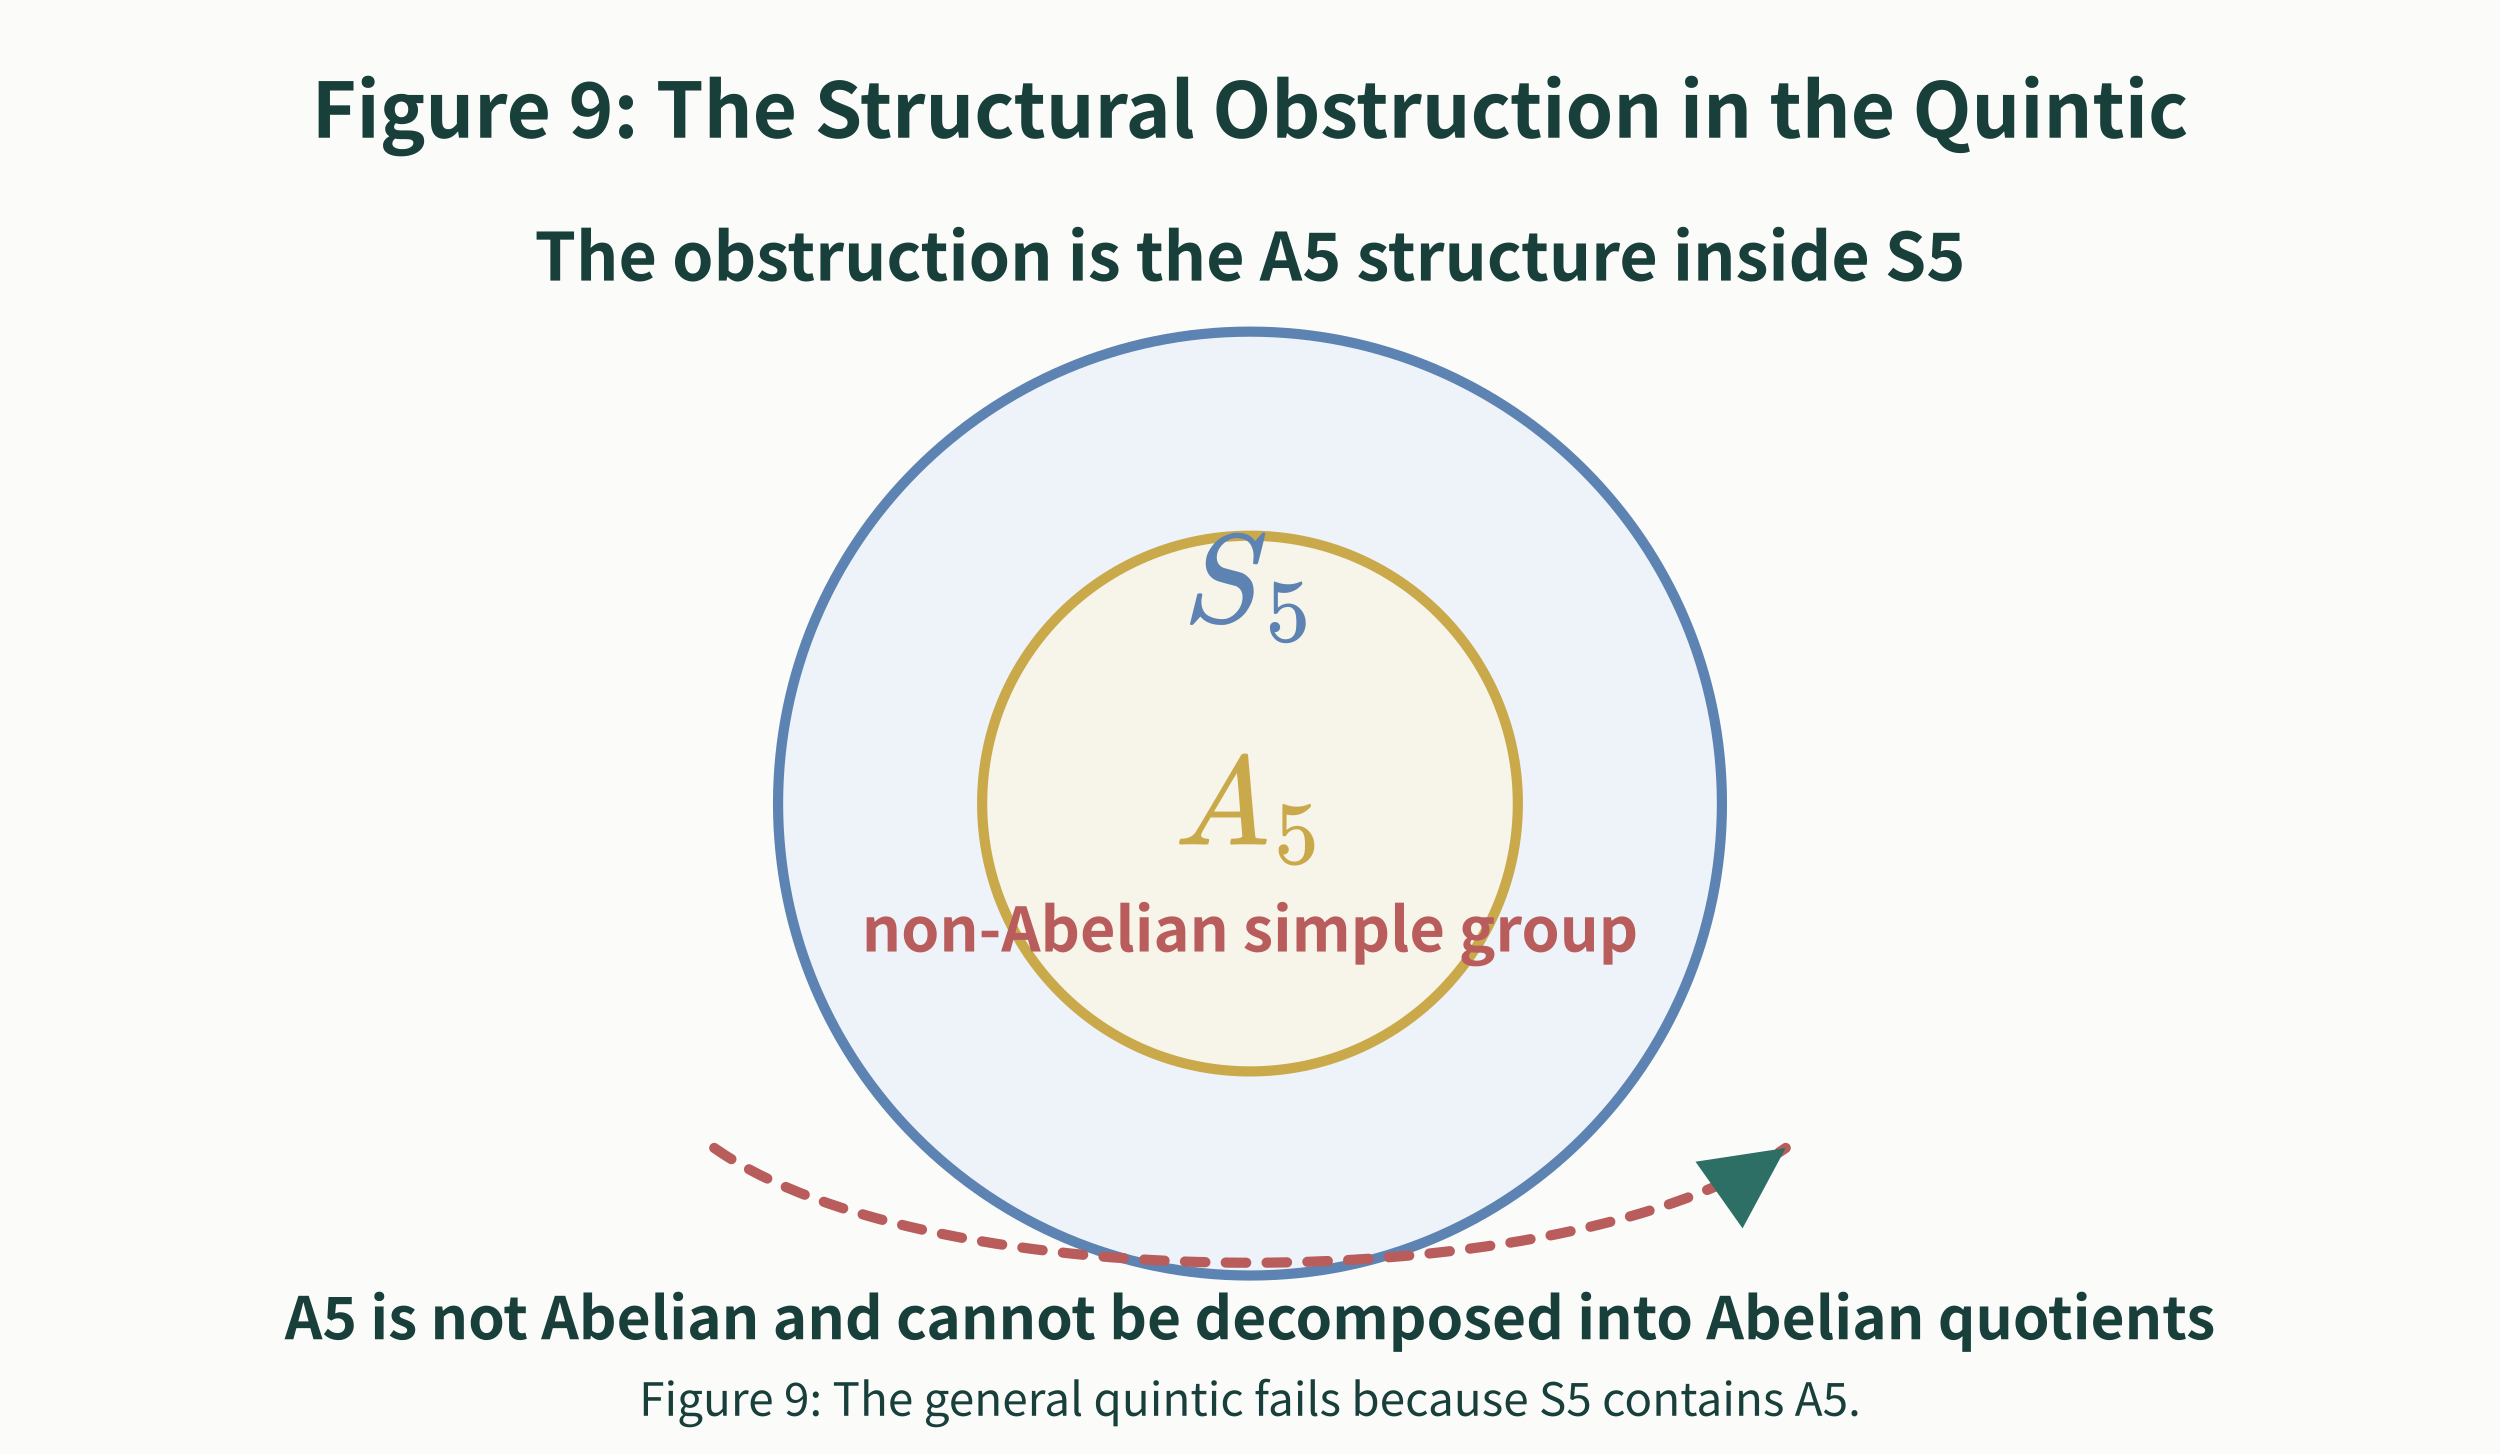
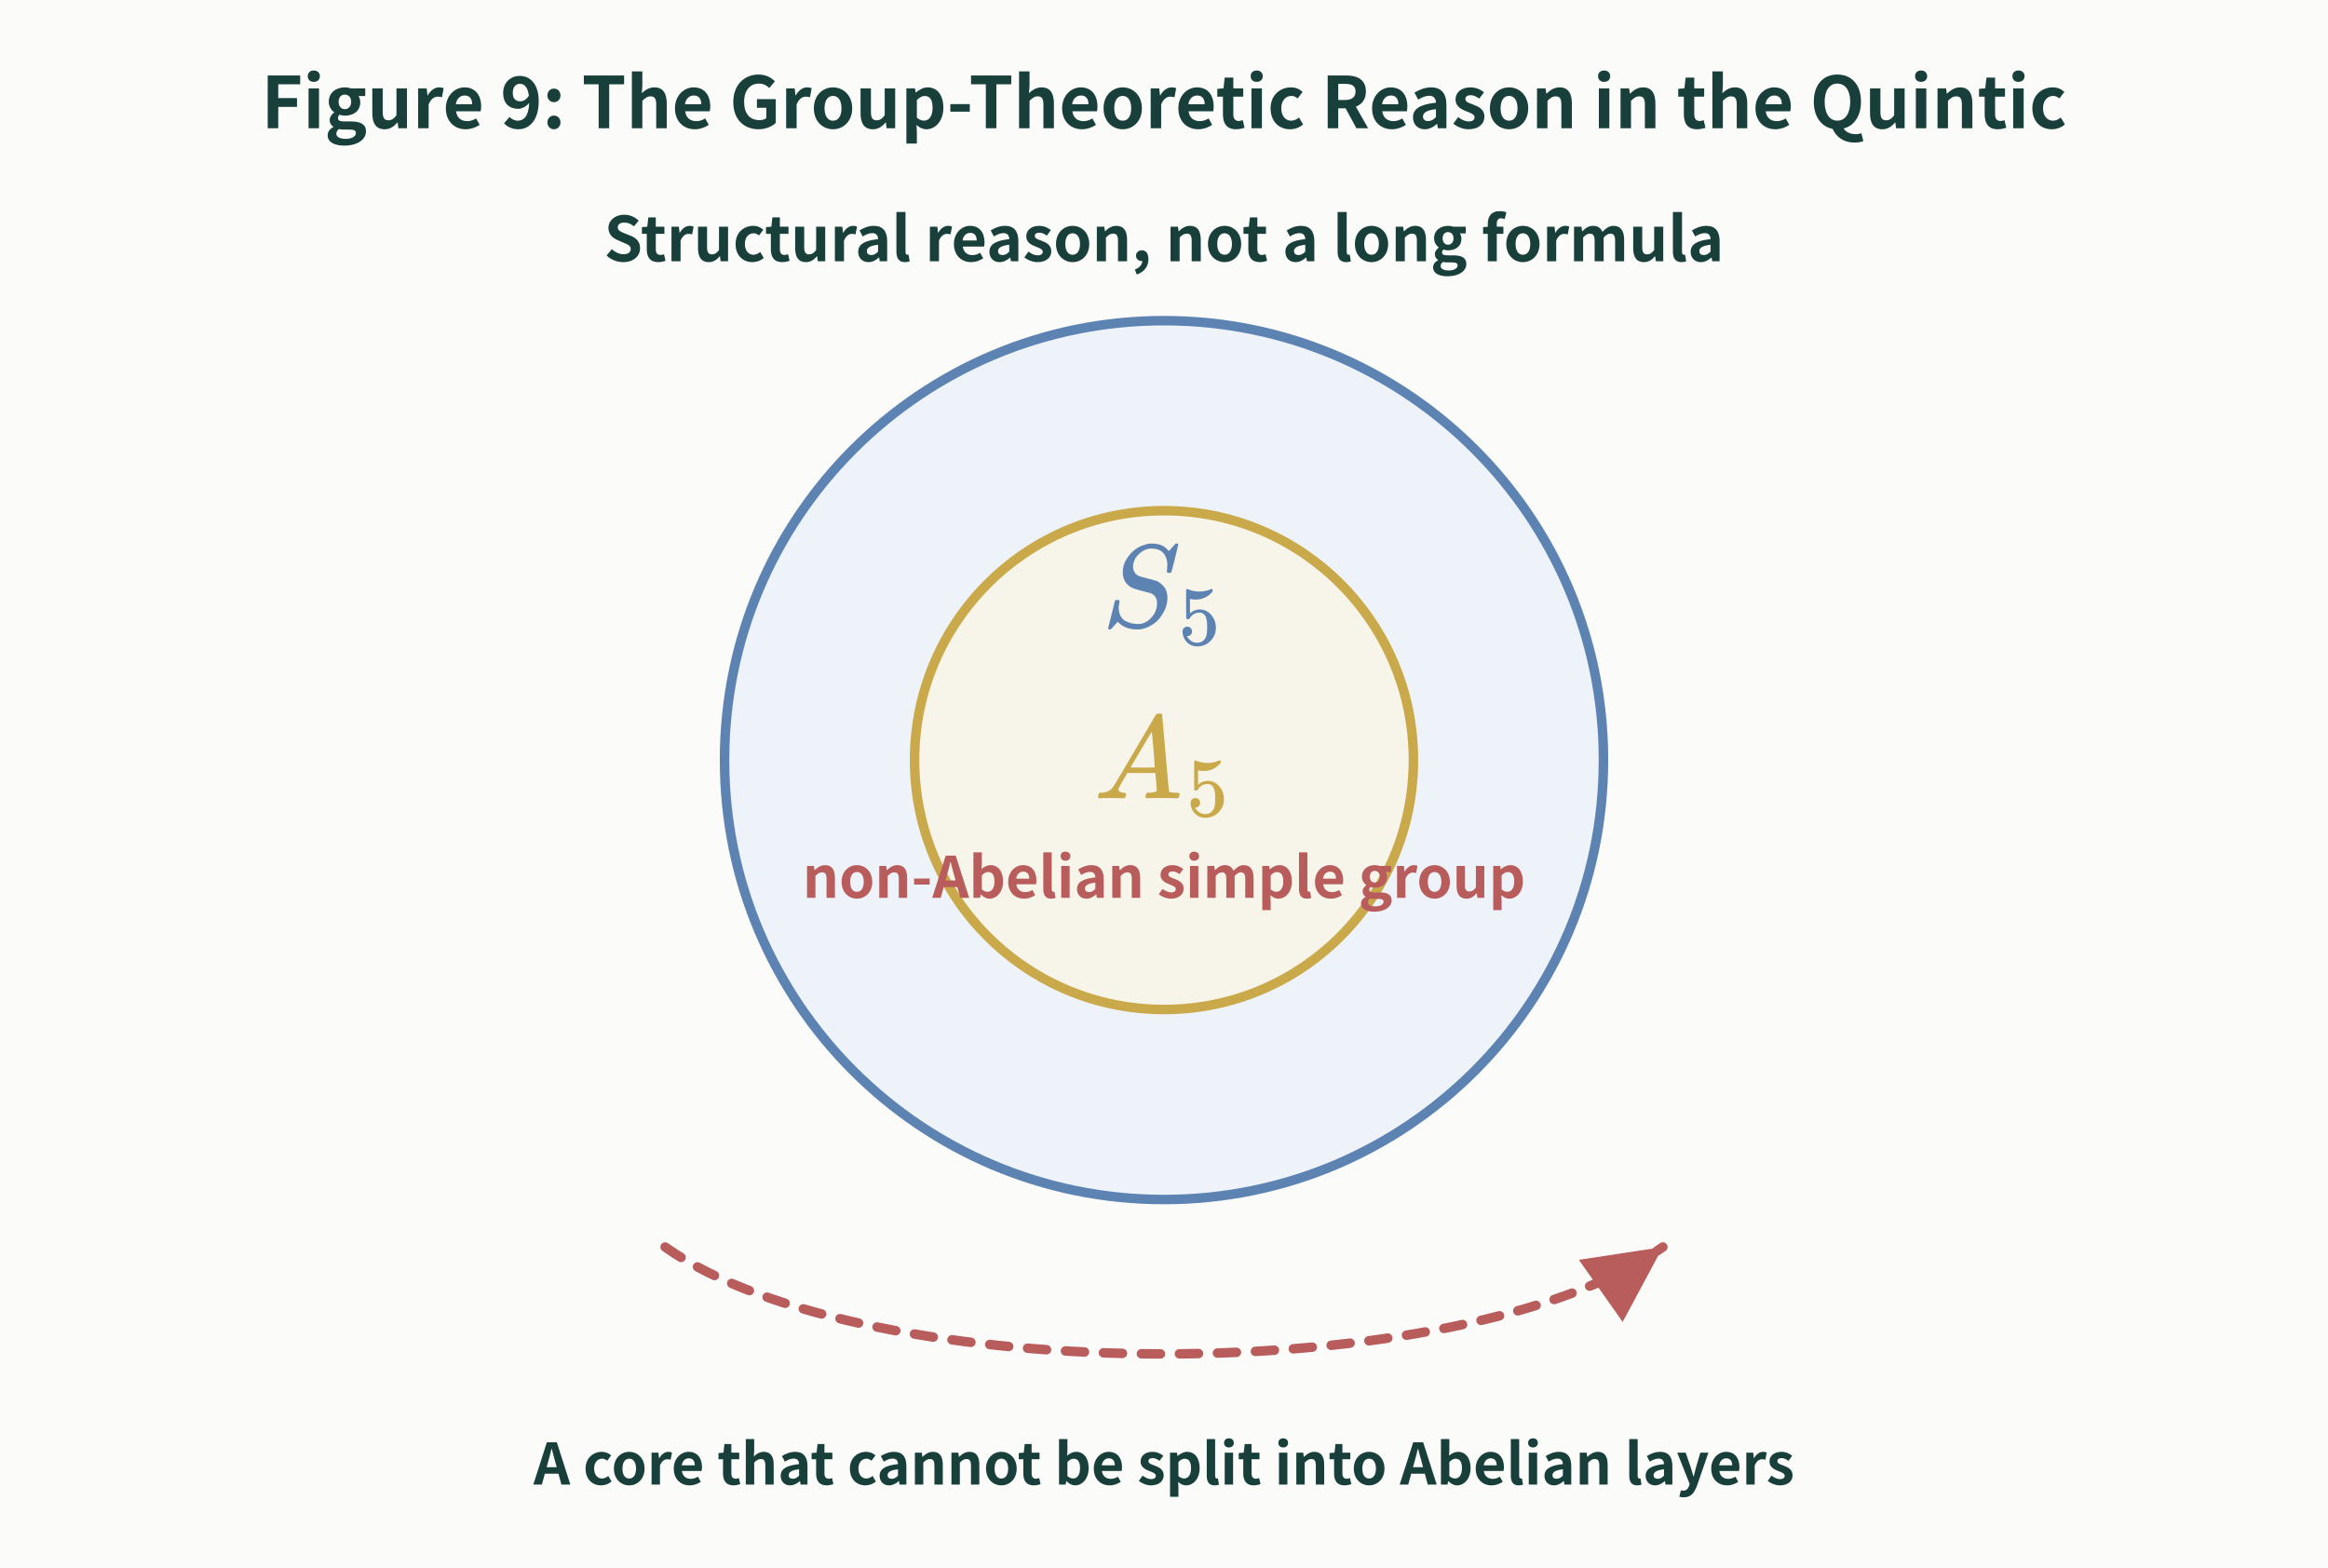
- <svg xmlns="http://www.w3.org/2000/svg" width="980" height="570" viewBox="0 0 980 570" role="img" aria-label="Figure 9: The Structural Obstruction in the Quintic">
+ <svg xmlns="http://www.w3.org/2000/svg" width="980" height="660" viewBox="0 0 980 660" role="img" aria-label="Figure 9: The Group-Theoretic Reason in the Quintic">
  <rect width="100%" height="100%" fill="#fbfcfa" />
  <defs>
    <marker id="arrow" markerWidth="12" markerHeight="12" refX="10" refY="6" orient="auto">
      <path d="M2,2 L10,6 L2,10 Z" fill="#2e6f65" />
    </marker>
+     <marker id="arrowStart" markerWidth="12" markerHeight="12" refX="2" refY="6" orient="auto">
+       <path d="M10,2 L2,6 L10,10 Z" fill="#2e6f65" />
+     </marker>
+     <marker id="arrowRed" markerWidth="12" markerHeight="12" refX="10" refY="6" orient="auto">
+       <path d="M2,2 L10,6 L2,10 Z" fill="#b85c5c" />
+     </marker>
+     <marker id="arrowStartRed" markerWidth="12" markerHeight="12" refX="2" refY="6" orient="auto">
+       <path d="M10,2 L2,6 L10,10 Z" fill="#b85c5c" />
+     </marker>
    <filter id="shadow" x="-20%" y="-20%" width="140%" height="140%">
      <feDropShadow dx="0" dy="3" stdDeviation="4" flood-color="#12332f" flood-opacity="0.12" />
    </filter>
  </defs>
-   <text x="490.0" y="54" font-family="Microsoft YaHei, Noto Sans CJK SC, Arial, sans-serif" font-size="30" font-weight="700" fill="#183f3a" text-anchor="middle">Figure 9: The Structural Obstruction in the Quintic</text>
-   <circle cx="490" cy="315" r="185" fill="#eef3fa" stroke="#5d83b3" stroke-width="4" />
-   <circle cx="490" cy="315" r="105" fill="#f7f4ea" stroke="#caa94b" stroke-width="4" />
-   <svg x="463.88" y="208.80" width="52.25" height="43.34" viewBox="0 -705 1049.6 870.6" color="#5d83b3" overflow="visible">
+   <text x="490.0" y="54" font-family="Microsoft YaHei, Noto Sans CJK SC, Arial, sans-serif" font-size="30" font-weight="700" fill="#183f3a" text-anchor="middle">Figure 9: The Group-Theoretic Reason in the Quintic</text>
+   <circle cx="490" cy="320" r="185" fill="#eef3fa" stroke="#5d83b3" stroke-width="4" />
+   <circle cx="490" cy="320" r="105" fill="#f7f4ea" stroke="#caa94b" stroke-width="4" />
+   <svg x="463.88" y="228.80" width="52.25" height="43.34" viewBox="0 -705 1049.6 870.6" color="#5d83b3" overflow="visible">
    <g stroke="currentColor" fill="currentColor" stroke-width="0" transform="scale(1,-1)">
      <g data-mml-node="math">
        <g data-mml-node="msub">
          <g data-mml-node="mi">
            <path data-c="1D446" d="M308 24Q367 24 416 76T466 197Q466 260 414 284Q308 311 278 321T236 341Q176 383 176 462Q176 523 208 573T273 648Q302 673 343 688T407 704H418H425Q521 704 564 640Q565 640 577 653T603 682T623 704Q624 704 627 704T632 705Q645 705 645 698T617 577T585 459T569 456Q549 456 549 465Q549 471 550 475Q550 478 551 494T553 520Q553 554 544 579T526 616T501 641Q465 662 419 662Q362 662 313 616T263 510Q263 480 278 458T319 427Q323 425 389 408T456 390Q490 379 522 342T554 242Q554 216 546 186Q541 164 528 137T492 78T426 18T332 -20Q320 -22 298 -22Q199 -22 144 33L134 44L106 13Q83 -14 78 -18T65 -22Q52 -22 52 -14Q52 -11 110 221Q112 227 130 227H143Q149 221 149 216Q149 214 148 207T144 186T142 153Q144 114 160 87T203 47T255 29T308 24Z" />
          </g>
          <g data-mml-node="mn" transform="translate(646,-150) scale(0.707)">
            <path data-c="35" d="M164 157Q164 133 148 117T109 101H102Q148 22 224 22Q294 22 326 82Q345 115 345 210Q345 313 318 349Q292 382 260 382H254Q176 382 136 314Q132 307 129 306T114 304Q97 304 95 310Q93 314 93 485V614Q93 664 98 664Q100 666 102 666Q103 666 123 658T178 642T253 634Q324 634 389 662Q397 666 402 666Q410 666 410 648V635Q328 538 205 538Q174 538 149 544L139 546V374Q158 388 169 396T205 412T256 420Q337 420 393 355T449 201Q449 109 385 44T229 -22Q148 -22 99 32T50 154Q50 178 61 192T84 210T107 214Q132 214 148 197T164 157Z" />
          </g>
        </g>
      </g>
    </g>
  </svg>
-   <svg x="460.46" y="295.42" width="59.07" height="43.87" viewBox="0 -716 1186.6 881.6" color="#caa94b" overflow="visible">
+   <svg x="460.46" y="300.42" width="59.07" height="43.87" viewBox="0 -716 1186.6 881.6" color="#caa94b" overflow="visible">
    <g stroke="currentColor" fill="currentColor" stroke-width="0" transform="scale(1,-1)">
      <g data-mml-node="math">
        <g data-mml-node="msub">
          <g data-mml-node="mi">
            <path data-c="1D434" d="M208 74Q208 50 254 46Q272 46 272 35Q272 34 270 22Q267 8 264 4T251 0Q249 0 239 0T205 1T141 2Q70 2 50 0H42Q35 7 35 11Q37 38 48 46H62Q132 49 164 96Q170 102 345 401T523 704Q530 716 547 716H555H572Q578 707 578 706L606 383Q634 60 636 57Q641 46 701 46Q726 46 726 36Q726 34 723 22Q720 7 718 4T704 0Q701 0 690 0T651 1T578 2Q484 2 455 0H443Q437 6 437 9T439 27Q443 40 445 43L449 46H469Q523 49 533 63L521 213H283L249 155Q208 86 208 74ZM516 260Q516 271 504 416T490 562L463 519Q447 492 400 412L310 260L413 259Q516 259 516 260Z" />
          </g>
          <g data-mml-node="mn" transform="translate(783,-150) scale(0.707)">
            <path data-c="35" d="M164 157Q164 133 148 117T109 101H102Q148 22 224 22Q294 22 326 82Q345 115 345 210Q345 313 318 349Q292 382 260 382H254Q176 382 136 314Q132 307 129 306T114 304Q97 304 95 310Q93 314 93 485V614Q93 664 98 664Q100 666 102 666Q103 666 123 658T178 642T253 634Q324 634 389 662Q397 666 402 666Q410 666 410 648V635Q328 538 205 538Q174 538 149 544L139 546V374Q158 388 169 396T205 412T256 420Q337 420 393 355T449 201Q449 109 385 44T229 -22Q148 -22 99 32T50 154Q50 178 61 192T84 210T107 214Q132 214 148 197T164 157Z" />
          </g>
        </g>
      </g>
    </g>
  </svg>
-   <text x="490" y="373" font-family="Microsoft YaHei, Noto Sans CJK SC, Arial, sans-serif" font-size="24" font-weight="700" fill="#b85c5c" text-anchor="middle">non-Abelian simple group</text>
-   <path d="M280 450 C365 510, 615 510, 700 450" fill="none" stroke="#b85c5c" stroke-width="4" stroke-linecap="round" stroke-linejoin="round" marker-end="url(#arrow)" stroke-dasharray="8 8" />
-   <text x="490" y="525" font-family="Microsoft YaHei, Noto Sans CJK SC, Arial, sans-serif" font-size="23" font-weight="700" fill="#183f3a" text-anchor="middle">A5 is not Abelian and cannot be decomposed into Abelian quotients</text>
-   <text x="490" y="555" font-family="Microsoft YaHei, Noto Sans CJK SC, Arial, sans-serif" font-size="18" font-weight="400" fill="#183f3a" text-anchor="middle">Figure 9: The general quintic fails because S5 contains A5.</text>
-   <text x="490" y="110" font-family="Microsoft YaHei, Noto Sans CJK SC, Arial, sans-serif" font-size="26" font-weight="700" fill="#183f3a" text-anchor="middle">The obstruction is the A5 structure inside S5</text>
+   <text x="490" y="378" font-family="Microsoft YaHei, Noto Sans CJK SC, Arial, sans-serif" font-size="24" font-weight="700" fill="#b85c5c" text-anchor="middle">non-Abelian simple group</text>
+   <path d="M280 525 C365 585, 615 585, 700 525" fill="none" stroke="#b85c5c" stroke-width="4" stroke-linecap="round" stroke-linejoin="round" marker-end="url(#arrowRed)" stroke-dasharray="8 8" />
+   <text x="490" y="625" font-family="Microsoft YaHei, Noto Sans CJK SC, Arial, sans-serif" font-size="24" font-weight="700" fill="#183f3a" text-anchor="middle">A core that cannot be split into Abelian layers</text>
+   <text x="490" y="110" font-family="Microsoft YaHei, Noto Sans CJK SC, Arial, sans-serif" font-size="26" font-weight="700" fill="#183f3a" text-anchor="middle">Structural reason, not a long formula</text>
</svg>
